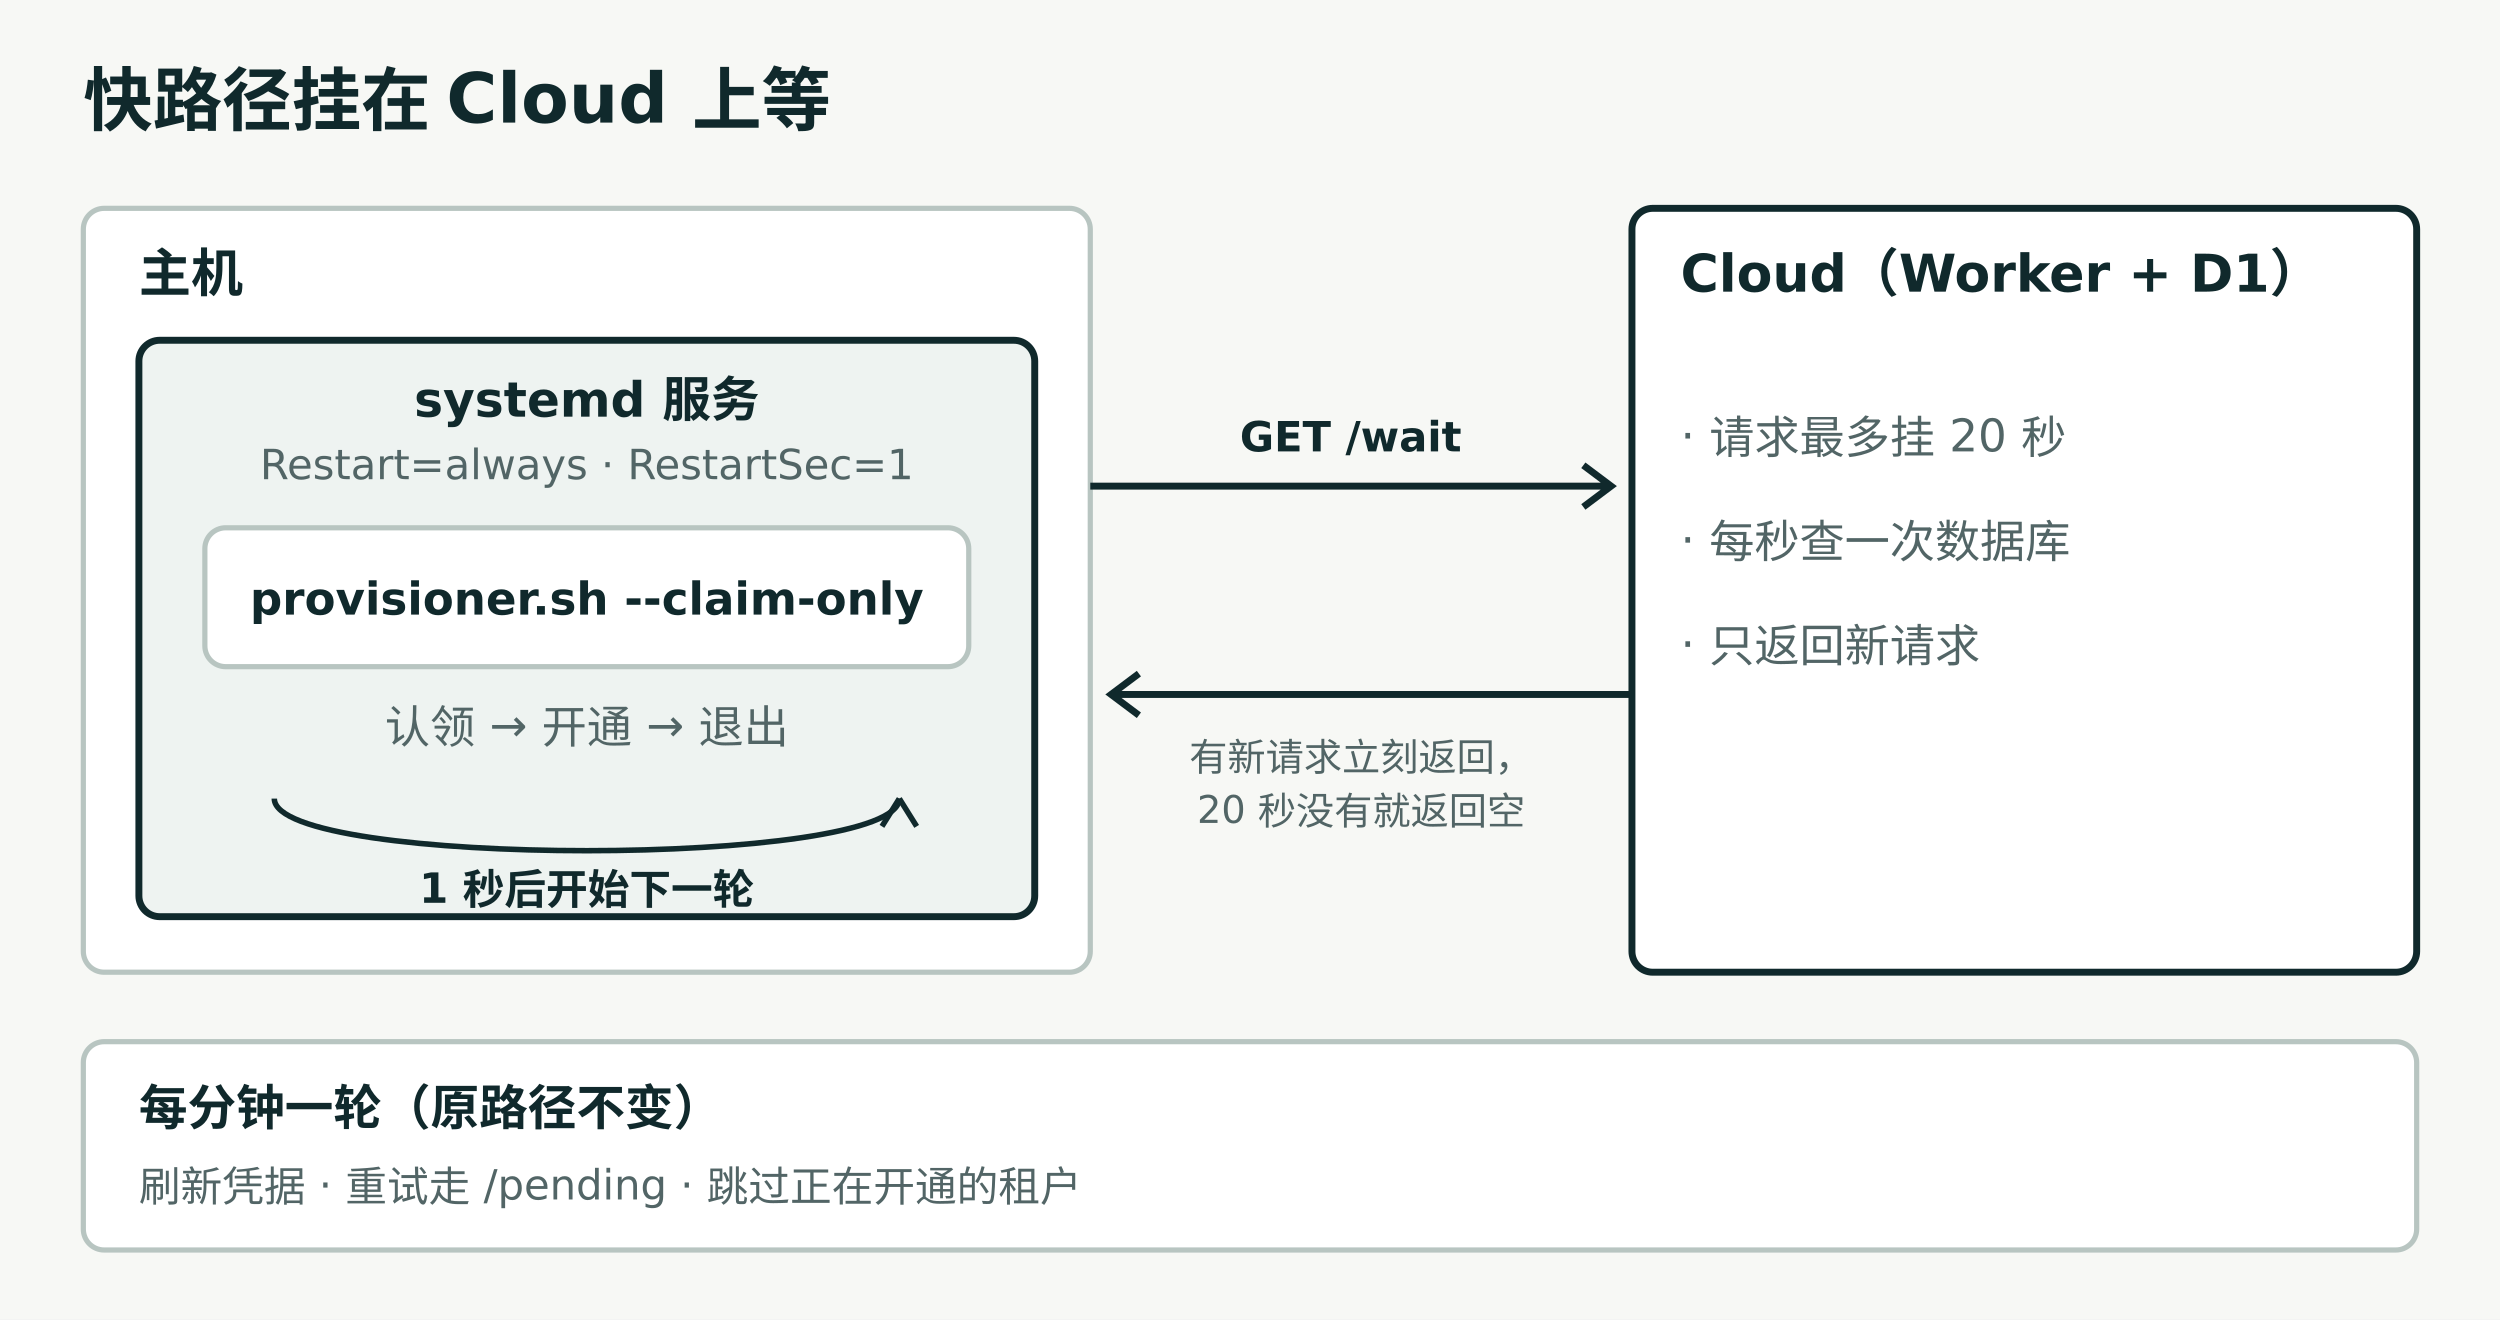
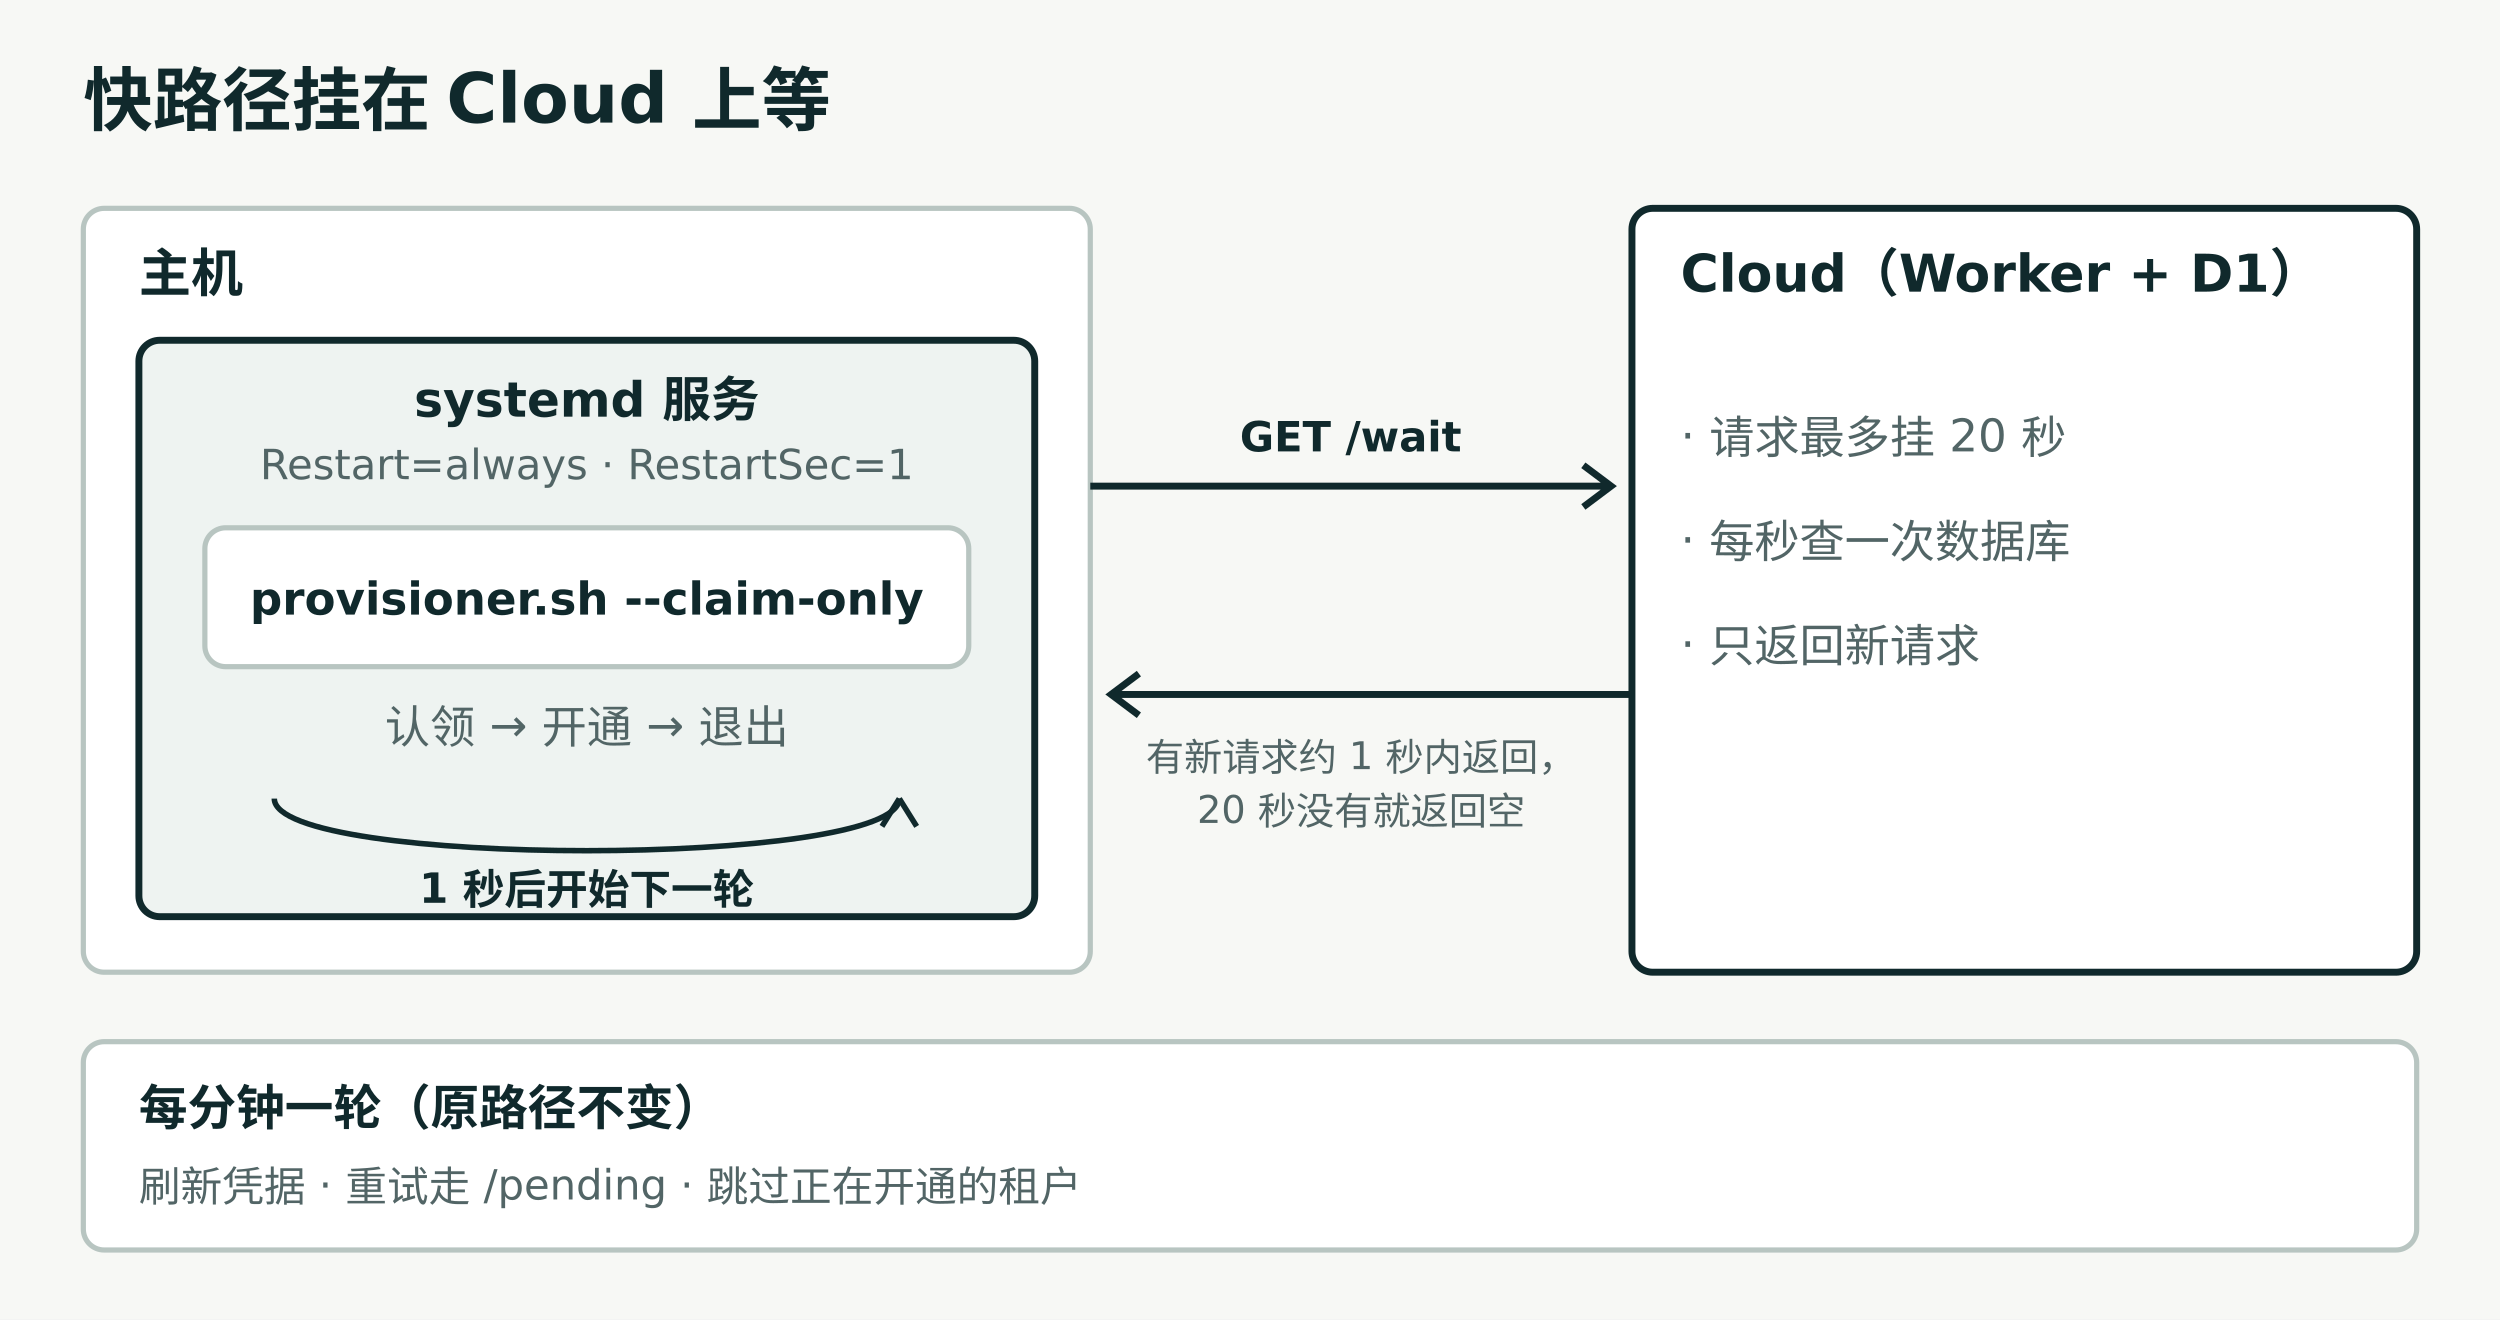
<svg xmlns="http://www.w3.org/2000/svg" viewBox="0 0 720 380" width="720" height="380" role="img" aria-label="快路径挂在 Cloud 上等">
  <rect width="720" height="380" fill="#f7f8f5" />
  <text x="24.0" y="36.0" font-family="Instrument Sans, DejaVu Sans, PingFang SC, Noto Sans CJK SC, sans-serif" font-size="20" fill="#10292c" text-anchor="start" font-weight="700">快路径挂在 Cloud 上等</text>
  <rect x="24.0" y="60.0" width="290.0" height="220.0" fill="#ffffff" stroke="#b8c5c1" stroke-width="1.5" rx="6" />
  <text x="40.0" y="84.0" font-family="Instrument Sans, DejaVu Sans, PingFang SC, Noto Sans CJK SC, sans-serif" font-size="15" fill="#10292c" text-anchor="start" font-weight="700">主机</text>
  <rect x="40.0" y="98.0" width="258.0" height="166.0" fill="#eef3f1" stroke="#10292c" stroke-width="2" rx="6" />
  <text x="169.0" y="120.0" font-family="Instrument Sans, DejaVu Sans, PingFang SC, Noto Sans CJK SC, sans-serif" font-size="14" fill="#10292c" text-anchor="middle" font-weight="700">systemd 服务</text>
  <text x="169.0" y="138.0" font-family="Instrument Sans, DejaVu Sans, PingFang SC, Noto Sans CJK SC, sans-serif" font-size="12" fill="#526566" text-anchor="middle" font-weight="400">Restart=always · RestartSec=1</text>
  <rect x="59.0" y="152.0" width="220.0" height="40.0" fill="#ffffff" stroke="#b8c5c1" stroke-width="1.5" rx="6" />
  <text x="169.0" y="177.0" font-family="Instrument Sans, DejaVu Sans, PingFang SC, Noto Sans CJK SC, sans-serif" font-size="13" fill="#10292c" text-anchor="middle" font-weight="700">provisioner.sh --claim-only</text>
  <text x="169.0" y="214.0" font-family="Instrument Sans, DejaVu Sans, PingFang SC, Noto Sans CJK SC, sans-serif" font-size="13" fill="#526566" text-anchor="middle" font-weight="400">认领 → 开通 → 退出</text>
  <path d="M79 230 C79 250 259 250 259 230" fill="none" stroke="#10292c" stroke-width="1.6" />
  <path d="M259 230 l-5 8 m5 -8 l5 8" fill="none" stroke="#10292c" stroke-width="1.6" />
  <text x="169.0" y="260.0" font-family="Instrument Sans, DejaVu Sans, PingFang SC, Noto Sans CJK SC, sans-serif" font-size="12" fill="#10292c" text-anchor="middle" font-weight="700">1 秒后开始下一轮</text>
  <rect x="470.0" y="60.0" width="226.0" height="220.0" fill="#ffffff" stroke="#10292c" stroke-width="2" rx="6" />
  <text x="484.0" y="84.0" font-family="Instrument Sans, DejaVu Sans, PingFang SC, Noto Sans CJK SC, sans-serif" font-size="15" fill="#10292c" text-anchor="start" font-weight="700">Cloud（Worker + D1）</text>
  <text x="484.0" y="130.0" font-family="Instrument Sans, DejaVu Sans, PingFang SC, Noto Sans CJK SC, sans-serif" font-size="13" fill="#526566" text-anchor="start" font-weight="400">· 请求最多挂 20 秒</text>
  <text x="484.0" y="160.0" font-family="Instrument Sans, DejaVu Sans, PingFang SC, Noto Sans CJK SC, sans-serif" font-size="13" fill="#526566" text-anchor="start" font-weight="400">· 每秒查一次数据库</text>
  <text x="484.0" y="190.0" font-family="Instrument Sans, DejaVu Sans, PingFang SC, Noto Sans CJK SC, sans-serif" font-size="13" fill="#526566" text-anchor="start" font-weight="400">· 只返回新请求</text>
  <path d="M314 140 H464 m-8 -6 l8 6 l-8 6" fill="none" stroke="#10292c" stroke-width="2" />
  <text x="389.0" y="130.0" font-family="Instrument Sans, DejaVu Sans, PingFang SC, Noto Sans CJK SC, sans-serif" font-size="12" fill="#10292c" text-anchor="middle" font-weight="700">GET /wait</text>
  <path d="M470 200 H320 m8 -6 l-8 6 l8 6" fill="none" stroke="#10292c" stroke-width="2" />
-   <text x="392.0" y="222.0" font-family="Instrument Sans, DejaVu Sans, PingFang SC, Noto Sans CJK SC, sans-serif" font-size="11" fill="#526566" text-anchor="middle" font-weight="400">有新请求立刻返回，</text>
+   <text x="392.0" y="222.0" font-family="Instrument Sans, DejaVu Sans, PingFang SC, Noto Sans CJK SC, sans-serif" font-size="11" fill="#526566" text-anchor="middle" font-weight="400">有新请求约 1 秒内返回，</text>
  <text x="392.0" y="237.0" font-family="Instrument Sans, DejaVu Sans, PingFang SC, Noto Sans CJK SC, sans-serif" font-size="11" fill="#526566" text-anchor="middle" font-weight="400">20 秒没有就返回空</text>
  <rect x="24.0" y="300.0" width="672.0" height="60.0" fill="#ffffff" stroke="#b8c5c1" stroke-width="1.5" rx="6" />
  <text x="40.0" y="324.0" font-family="Instrument Sans, DejaVu Sans, PingFang SC, Noto Sans CJK SC, sans-serif" font-size="14" fill="#10292c" text-anchor="start" font-weight="700">每分钟一轮（原路径不变）</text>
  <text x="40.0" y="346.0" font-family="Instrument Sans, DejaVu Sans, PingFang SC, Noto Sans CJK SC, sans-serif" font-size="12" fill="#526566" text-anchor="start" font-weight="400">刷新凭据 · 重试走 /pending · 跳过正在开通的租户</text>
</svg>
